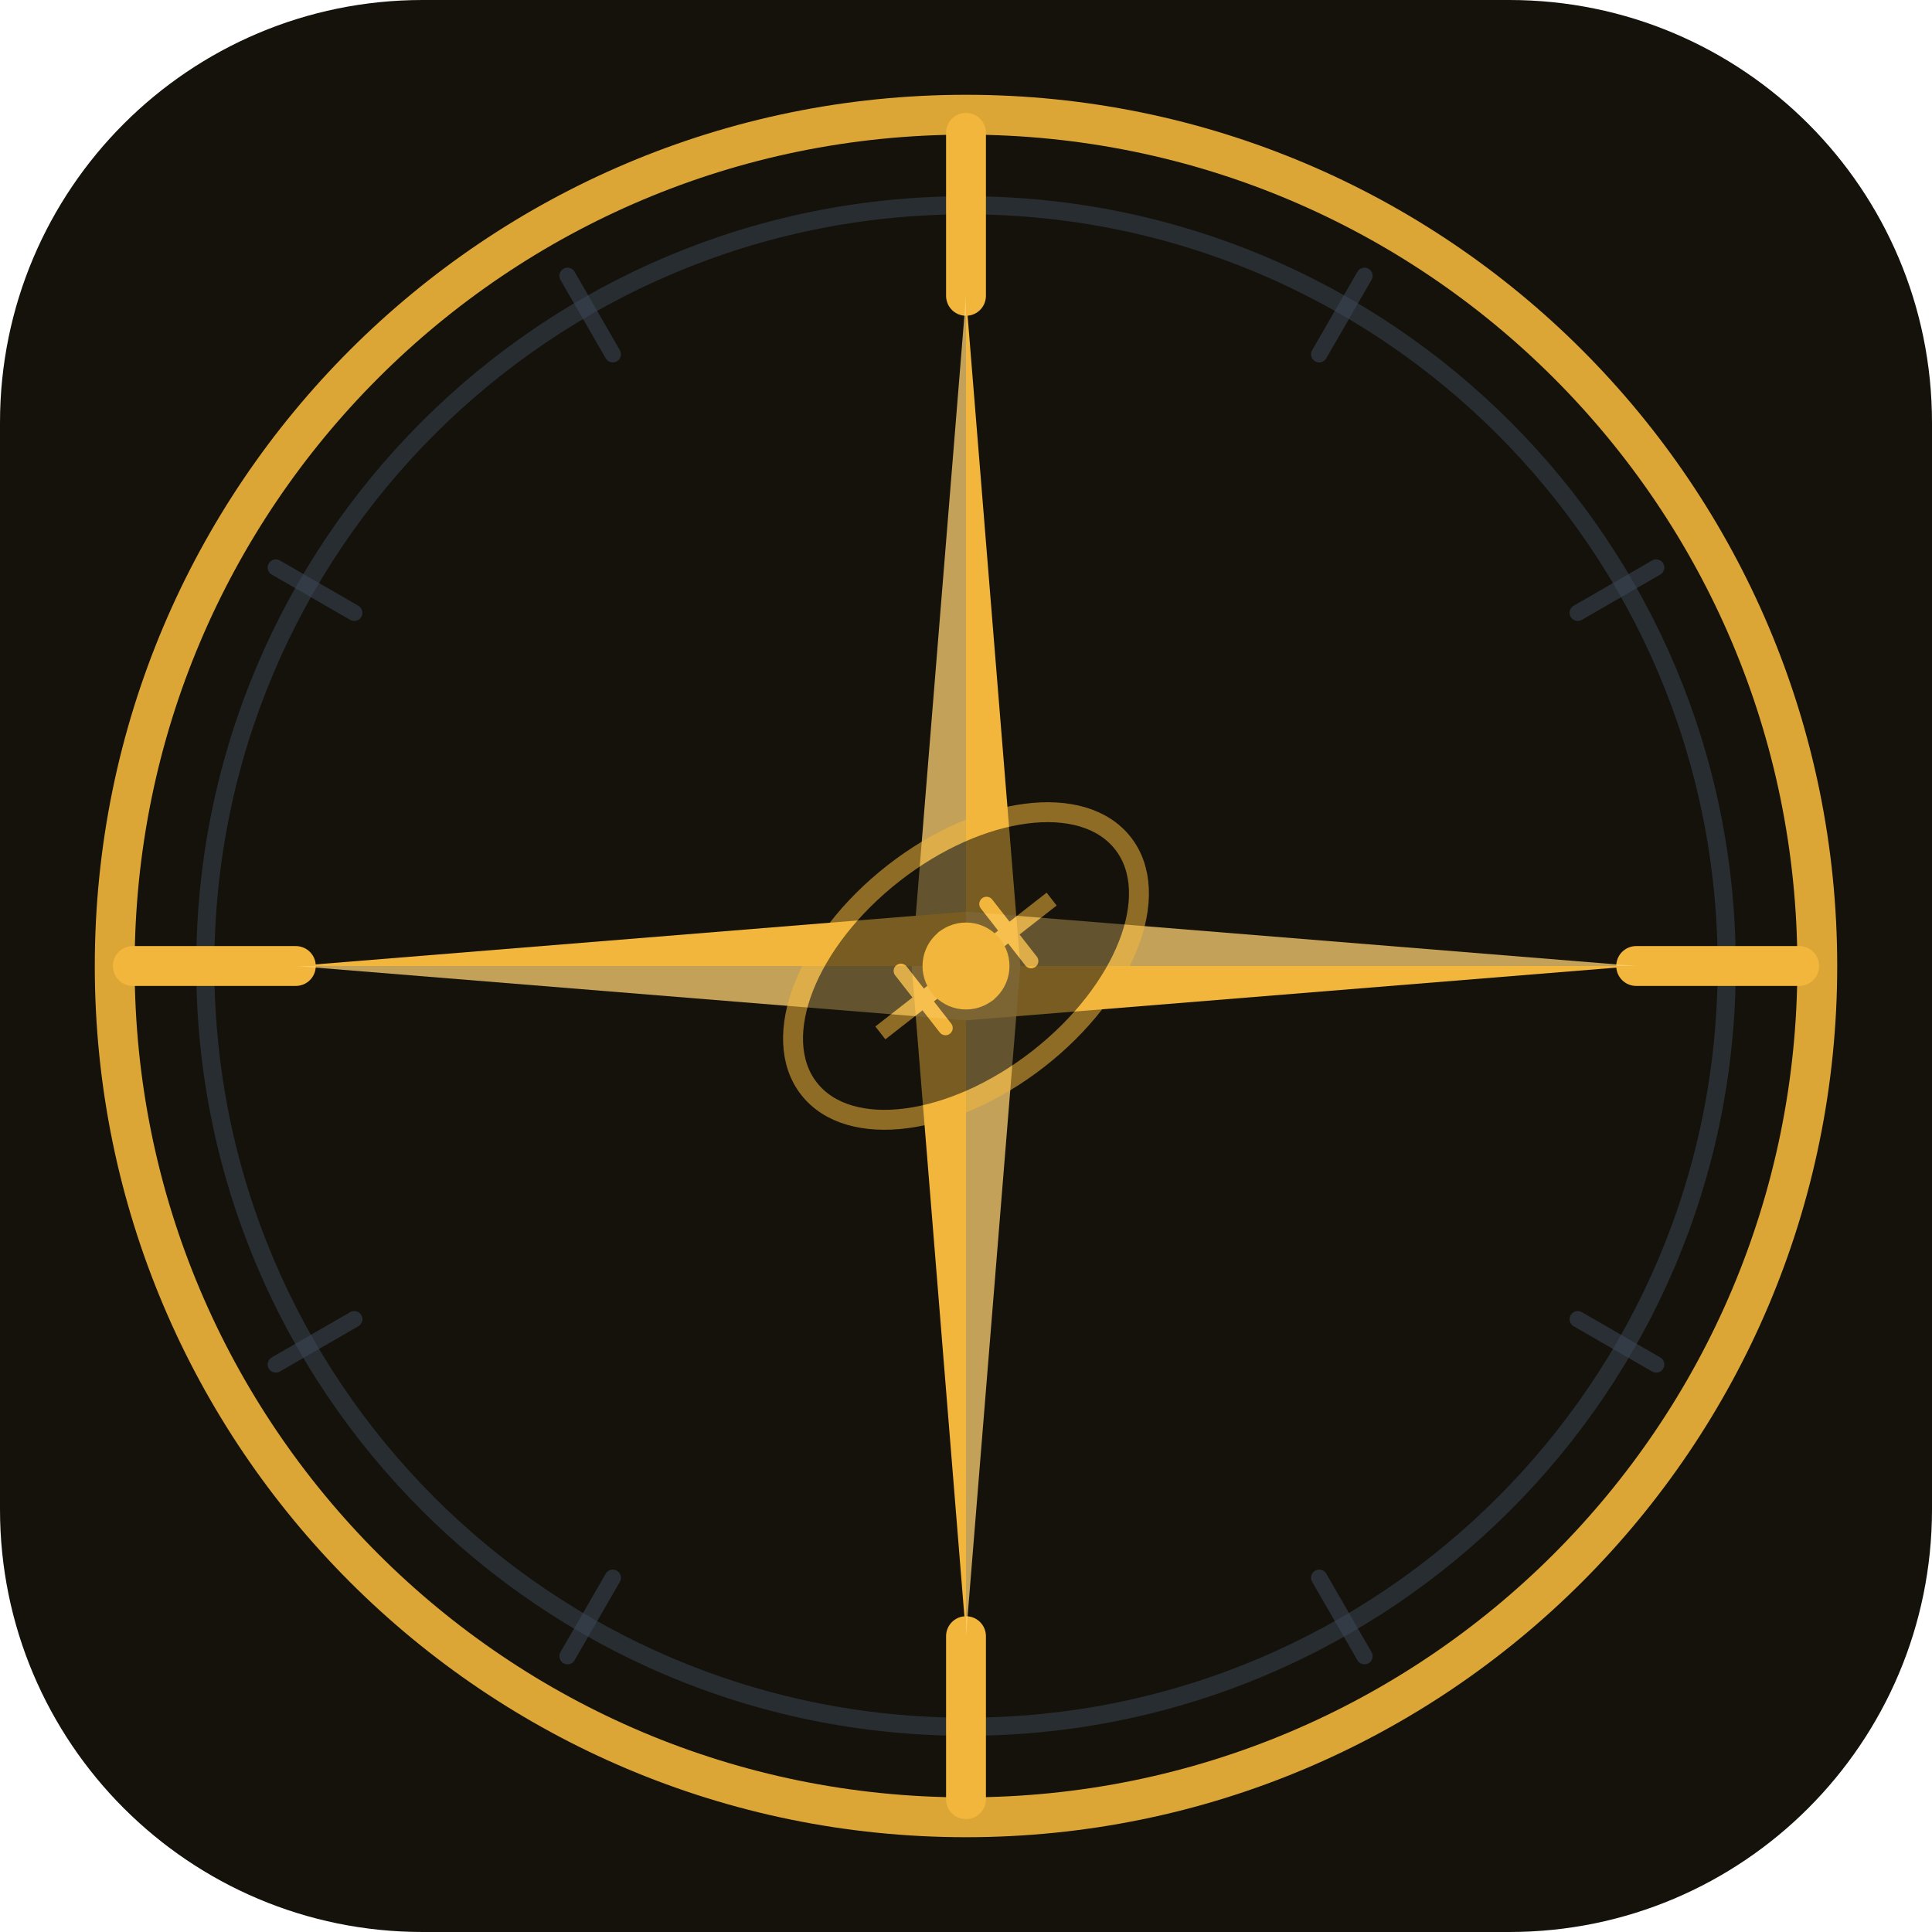
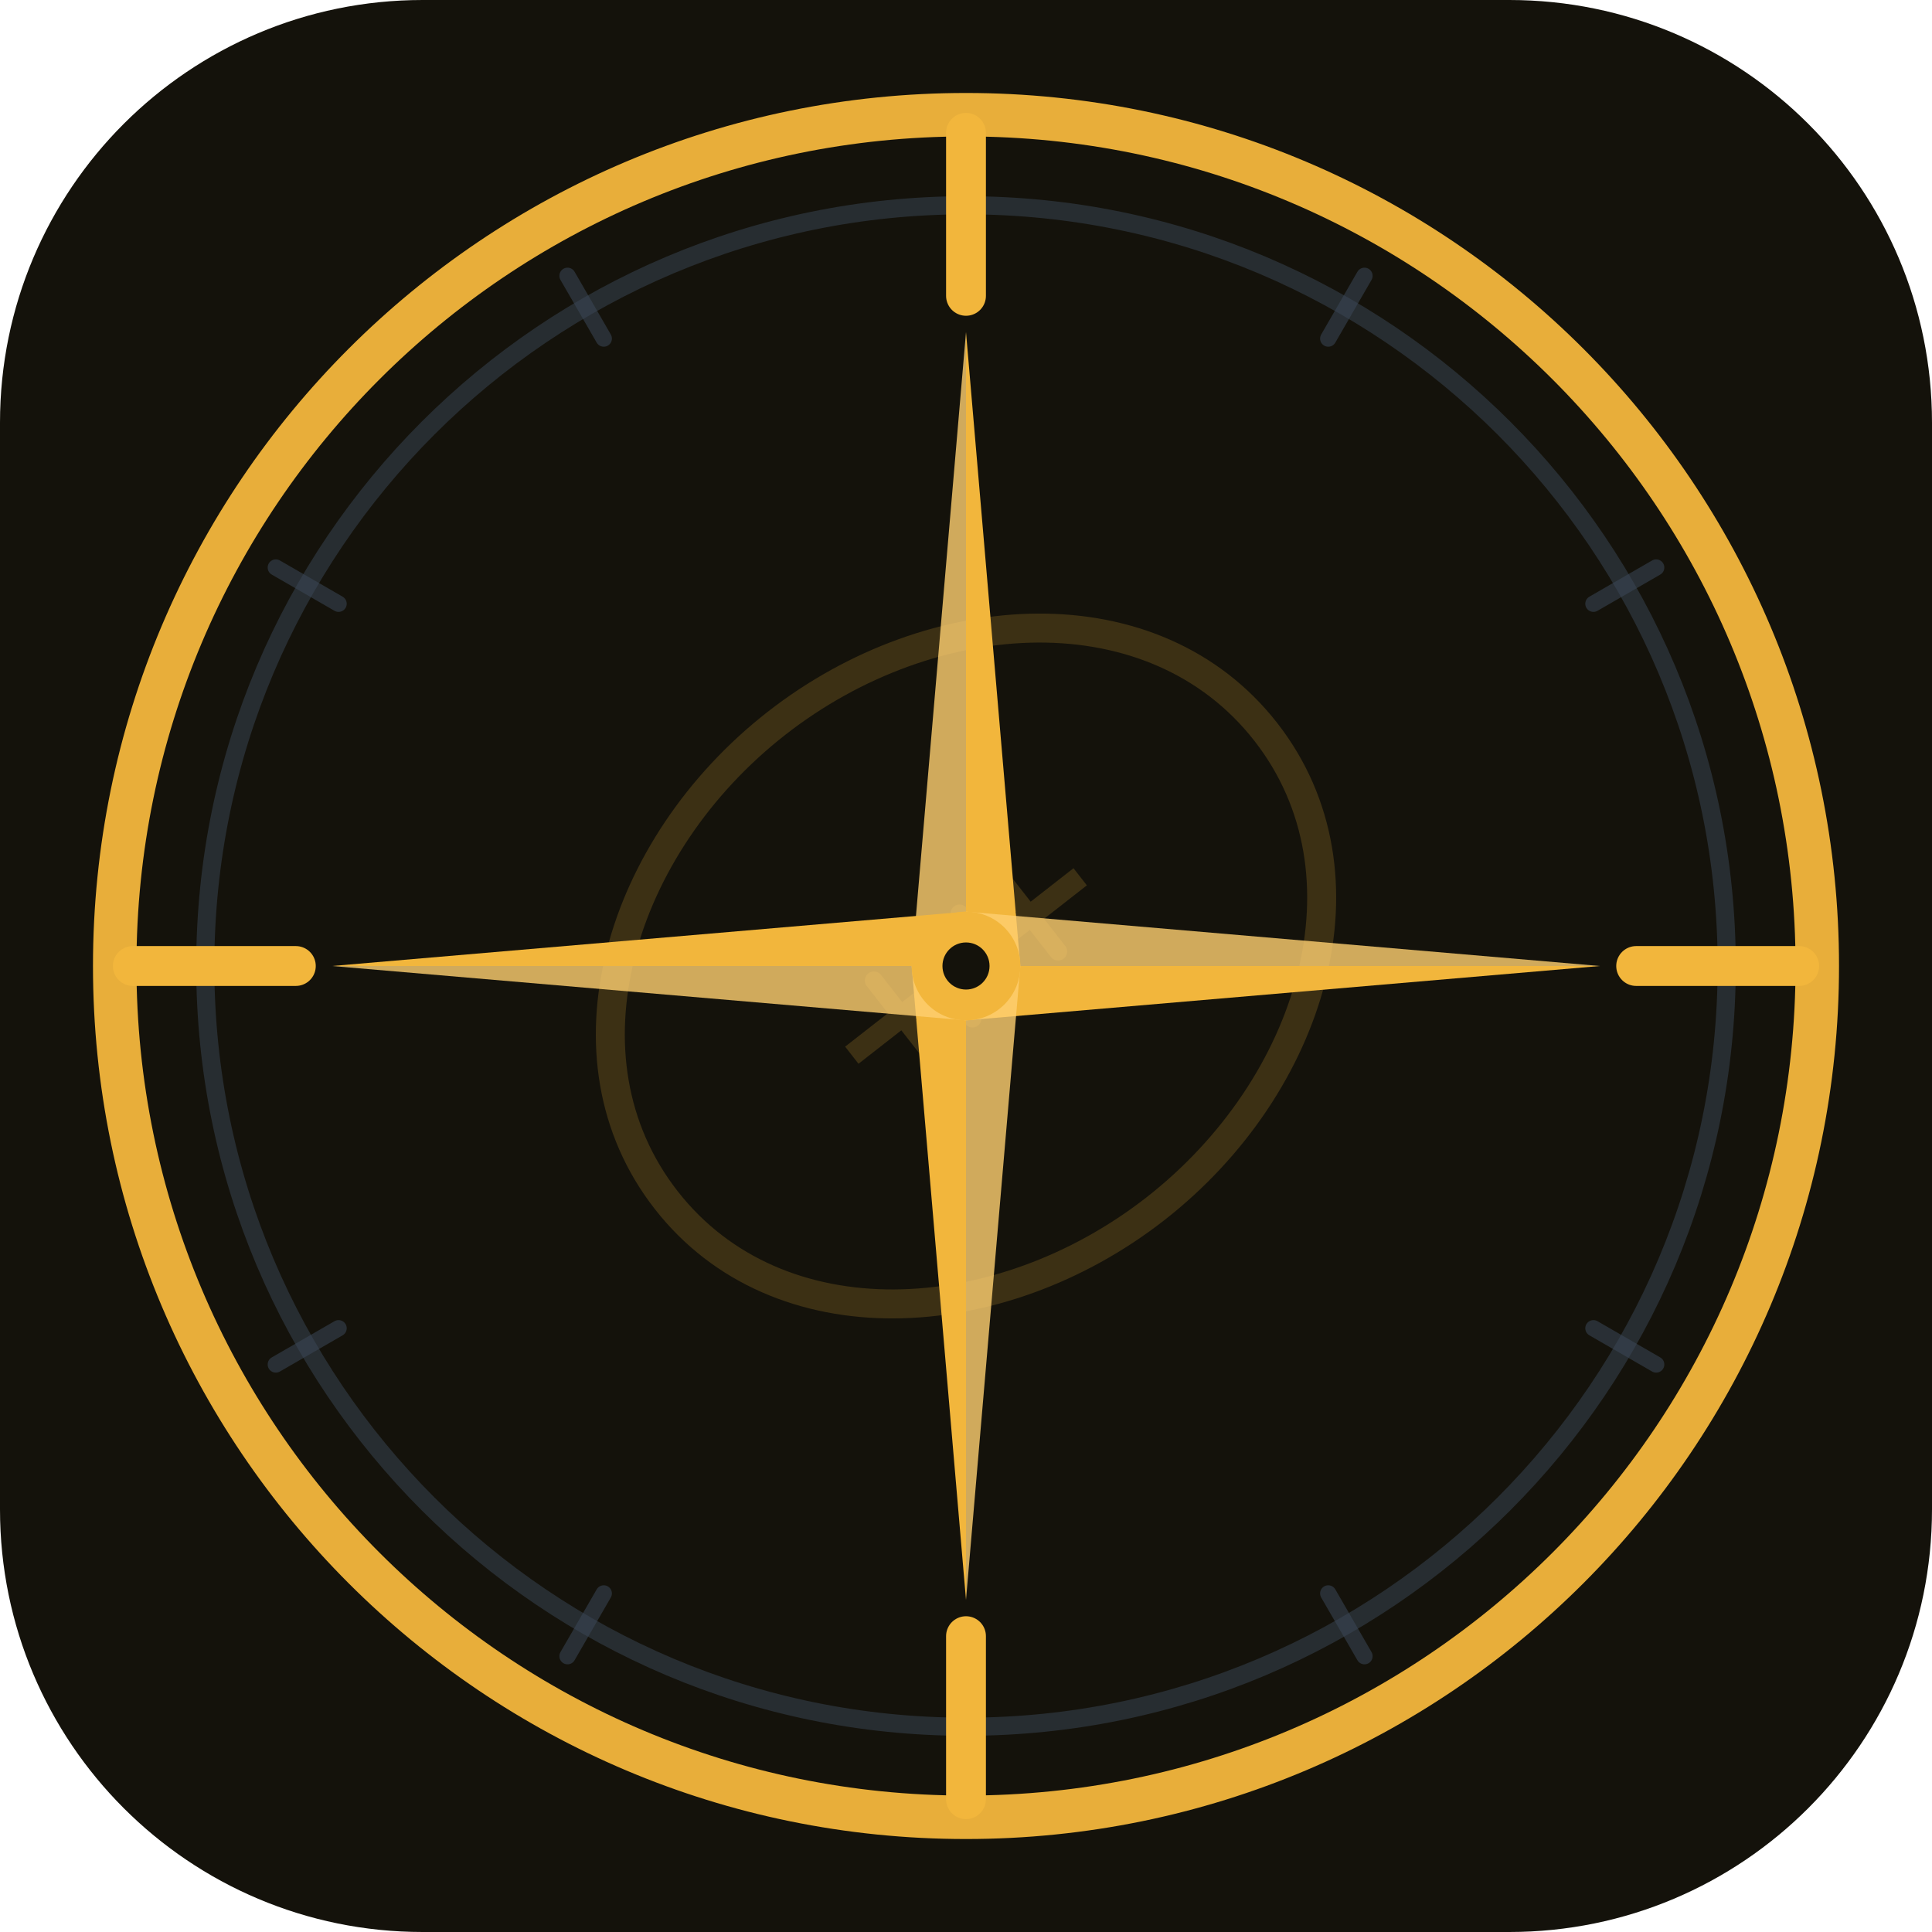
<svg xmlns="http://www.w3.org/2000/svg" viewBox="0 0 64 64" width="64" height="64">
  <rect x="0" y="0" width="64" height="64" rx="14" fill="#14120B" />
  <g transform="translate(32,32) scale(0.6) translate(-50,-50)">
-     <circle cx="50" cy="50" r="47" fill="none" stroke="#F2B63C" stroke-width="2.2" opacity="0.9" />
+     <g transform="rotate(-38 50 50)" opacity="0.18">
+       <path d="M50 33 C61 33 71 40 71 50 C71 60 61 67 50 67 C39 67 29 60 29 50 C29 40 39 33 50 33 Z" fill="none" stroke="#F2B63C" stroke-width="1.6" stroke-linejoin="round" />
+       <line x1="42" y1="50" x2="58" y2="50" stroke="#F2B63C" stroke-width="1.2" />
+       <line x1="45.5" y1="47.5" x2="45.5" y2="52.5" stroke="#F2B63C" stroke-width="1" stroke-linecap="round" />
+       <line x1="48.5" y1="47.5" x2="48.5" y2="52.5" stroke="#F2B63C" stroke-width="1" stroke-linecap="round" />
+       <line x1="51.5" y1="47.5" x2="51.5" y2="52.5" stroke="#F2B63C" stroke-width="1" stroke-linecap="round" />
+       <line x1="54.5" y1="47.5" x2="54.5" y2="52.5" stroke="#F2B63C" stroke-width="1" stroke-linecap="round" />
+     </g>
+     <circle cx="50" cy="50" r="47" fill="none" stroke="#F2B63C" stroke-width="2.4" opacity="0.95" />
    <circle cx="50" cy="50" r="42" fill="none" stroke="#3A4757" stroke-width="1" opacity="0.5" />
-     <g stroke="#3A4757" stroke-linecap="round" opacity="0.55">
-       <line x1="50" y1="6" x2="50" y2="11" transform="rotate(30 50 50)" stroke-width="0.9" />
-       <line x1="50" y1="6" x2="50" y2="11" transform="rotate(60 50 50)" stroke-width="0.9" />
-       <line x1="50" y1="6" x2="50" y2="11" transform="rotate(120 50 50)" stroke-width="0.9" />
-       <line x1="50" y1="6" x2="50" y2="11" transform="rotate(150 50 50)" stroke-width="0.9" />
-       <line x1="50" y1="6" x2="50" y2="11" transform="rotate(210 50 50)" stroke-width="0.9" />
-       <line x1="50" y1="6" x2="50" y2="11" transform="rotate(240 50 50)" stroke-width="0.9" />
-       <line x1="50" y1="6" x2="50" y2="11" transform="rotate(300 50 50)" stroke-width="0.9" />
-       <line x1="50" y1="6" x2="50" y2="11" transform="rotate(330 50 50)" stroke-width="0.9" />
-     </g>
    <g stroke="#F2B63C" stroke-width="2.2" stroke-linecap="round">
      <line x1="50" y1="4" x2="50" y2="13" transform="rotate(0 50 50)" />
      <line x1="50" y1="4" x2="50" y2="13" transform="rotate(90 50 50)" />
      <line x1="50" y1="4" x2="50" y2="13" transform="rotate(180 50 50)" />
      <line x1="50" y1="4" x2="50" y2="13" transform="rotate(270 50 50)" />
    </g>
-     <g>
-       <polygon points="50,13 53,50 50,50" fill="#F2B63C" transform="rotate(0 50 50)" />
-       <polygon points="50,13 47,50 50,50" fill="#FFD071" opacity="0.75" transform="rotate(0 50 50)" />
-       <polygon points="50,13 53,50 50,50" fill="#F2B63C" transform="rotate(90 50 50)" />
-       <polygon points="50,13 47,50 50,50" fill="#FFD071" opacity="0.75" transform="rotate(90 50 50)" />
-       <polygon points="50,13 53,50 50,50" fill="#F2B63C" transform="rotate(180 50 50)" />
-       <polygon points="50,13 47,50 50,50" fill="#FFD071" opacity="0.75" transform="rotate(180 50 50)" />
-       <polygon points="50,13 53,50 50,50" fill="#F2B63C" transform="rotate(270 50 50)" />
-       <polygon points="50,13 47,50 50,50" fill="#FFD071" opacity="0.75" transform="rotate(270 50 50)" />
+     <g stroke="#3A4757" stroke-width="0.9" stroke-linecap="round" opacity="0.55">
+       <line x1="50" y1="6" x2="50" y2="10" transform="rotate(30 50 50)" />
+       <line x1="50" y1="6" x2="50" y2="10" transform="rotate(60 50 50)" />
+       <line x1="50" y1="6" x2="50" y2="10" transform="rotate(120 50 50)" />
+       <line x1="50" y1="6" x2="50" y2="10" transform="rotate(150 50 50)" />
+       <line x1="50" y1="6" x2="50" y2="10" transform="rotate(210 50 50)" />
+       <line x1="50" y1="6" x2="50" y2="10" transform="rotate(240 50 50)" />
+       <line x1="50" y1="6" x2="50" y2="10" transform="rotate(300 50 50)" />
+       <line x1="50" y1="6" x2="50" y2="10" transform="rotate(330 50 50)" />
    </g>
-     <g transform="rotate(-38 50 50)" opacity="0.55">
-       <ellipse cx="50" cy="50" rx="11" ry="6.5" fill="#14120B" stroke="#F2B63C" stroke-width="1.1" />
-       <line x1="44" y1="50" x2="56" y2="50" stroke="#F2B63C" stroke-width="0.9" />
-       <line x1="47" y1="48" x2="47" y2="52" stroke="#F2B63C" stroke-width="0.8" stroke-linecap="round" />
-       <line x1="50" y1="48" x2="50" y2="52" stroke="#F2B63C" stroke-width="0.8" stroke-linecap="round" />
-       <line x1="53" y1="48" x2="53" y2="52" stroke="#F2B63C" stroke-width="0.8" stroke-linecap="round" />
-     </g>
-     <circle cx="50" cy="50" r="2.4" fill="#F2B63C" />
+     <polygon points="50,15 53,50 50,50" fill="#F2B63C" transform="rotate(0 50 50)" />
+     <polygon points="50,15 47,50 50,50" fill="#FFD071" opacity="0.8" transform="rotate(0 50 50)" />
+     <polygon points="50,15 53,50 50,50" fill="#F2B63C" transform="rotate(90 50 50)" />
+     <polygon points="50,15 47,50 50,50" fill="#FFD071" opacity="0.8" transform="rotate(90 50 50)" />
+     <polygon points="50,15 53,50 50,50" fill="#F2B63C" transform="rotate(180 50 50)" />
+     <polygon points="50,15 47,50 50,50" fill="#FFD071" opacity="0.8" transform="rotate(180 50 50)" />
+     <polygon points="50,15 53,50 50,50" fill="#F2B63C" transform="rotate(270 50 50)" />
+     <polygon points="50,15 47,50 50,50" fill="#FFD071" opacity="0.8" transform="rotate(270 50 50)" />
+     <circle cx="50" cy="50" r="3" fill="#F2B63C" />
+     <circle cx="50" cy="50" r="1.3" fill="#14120B" />
  </g>
</svg>
